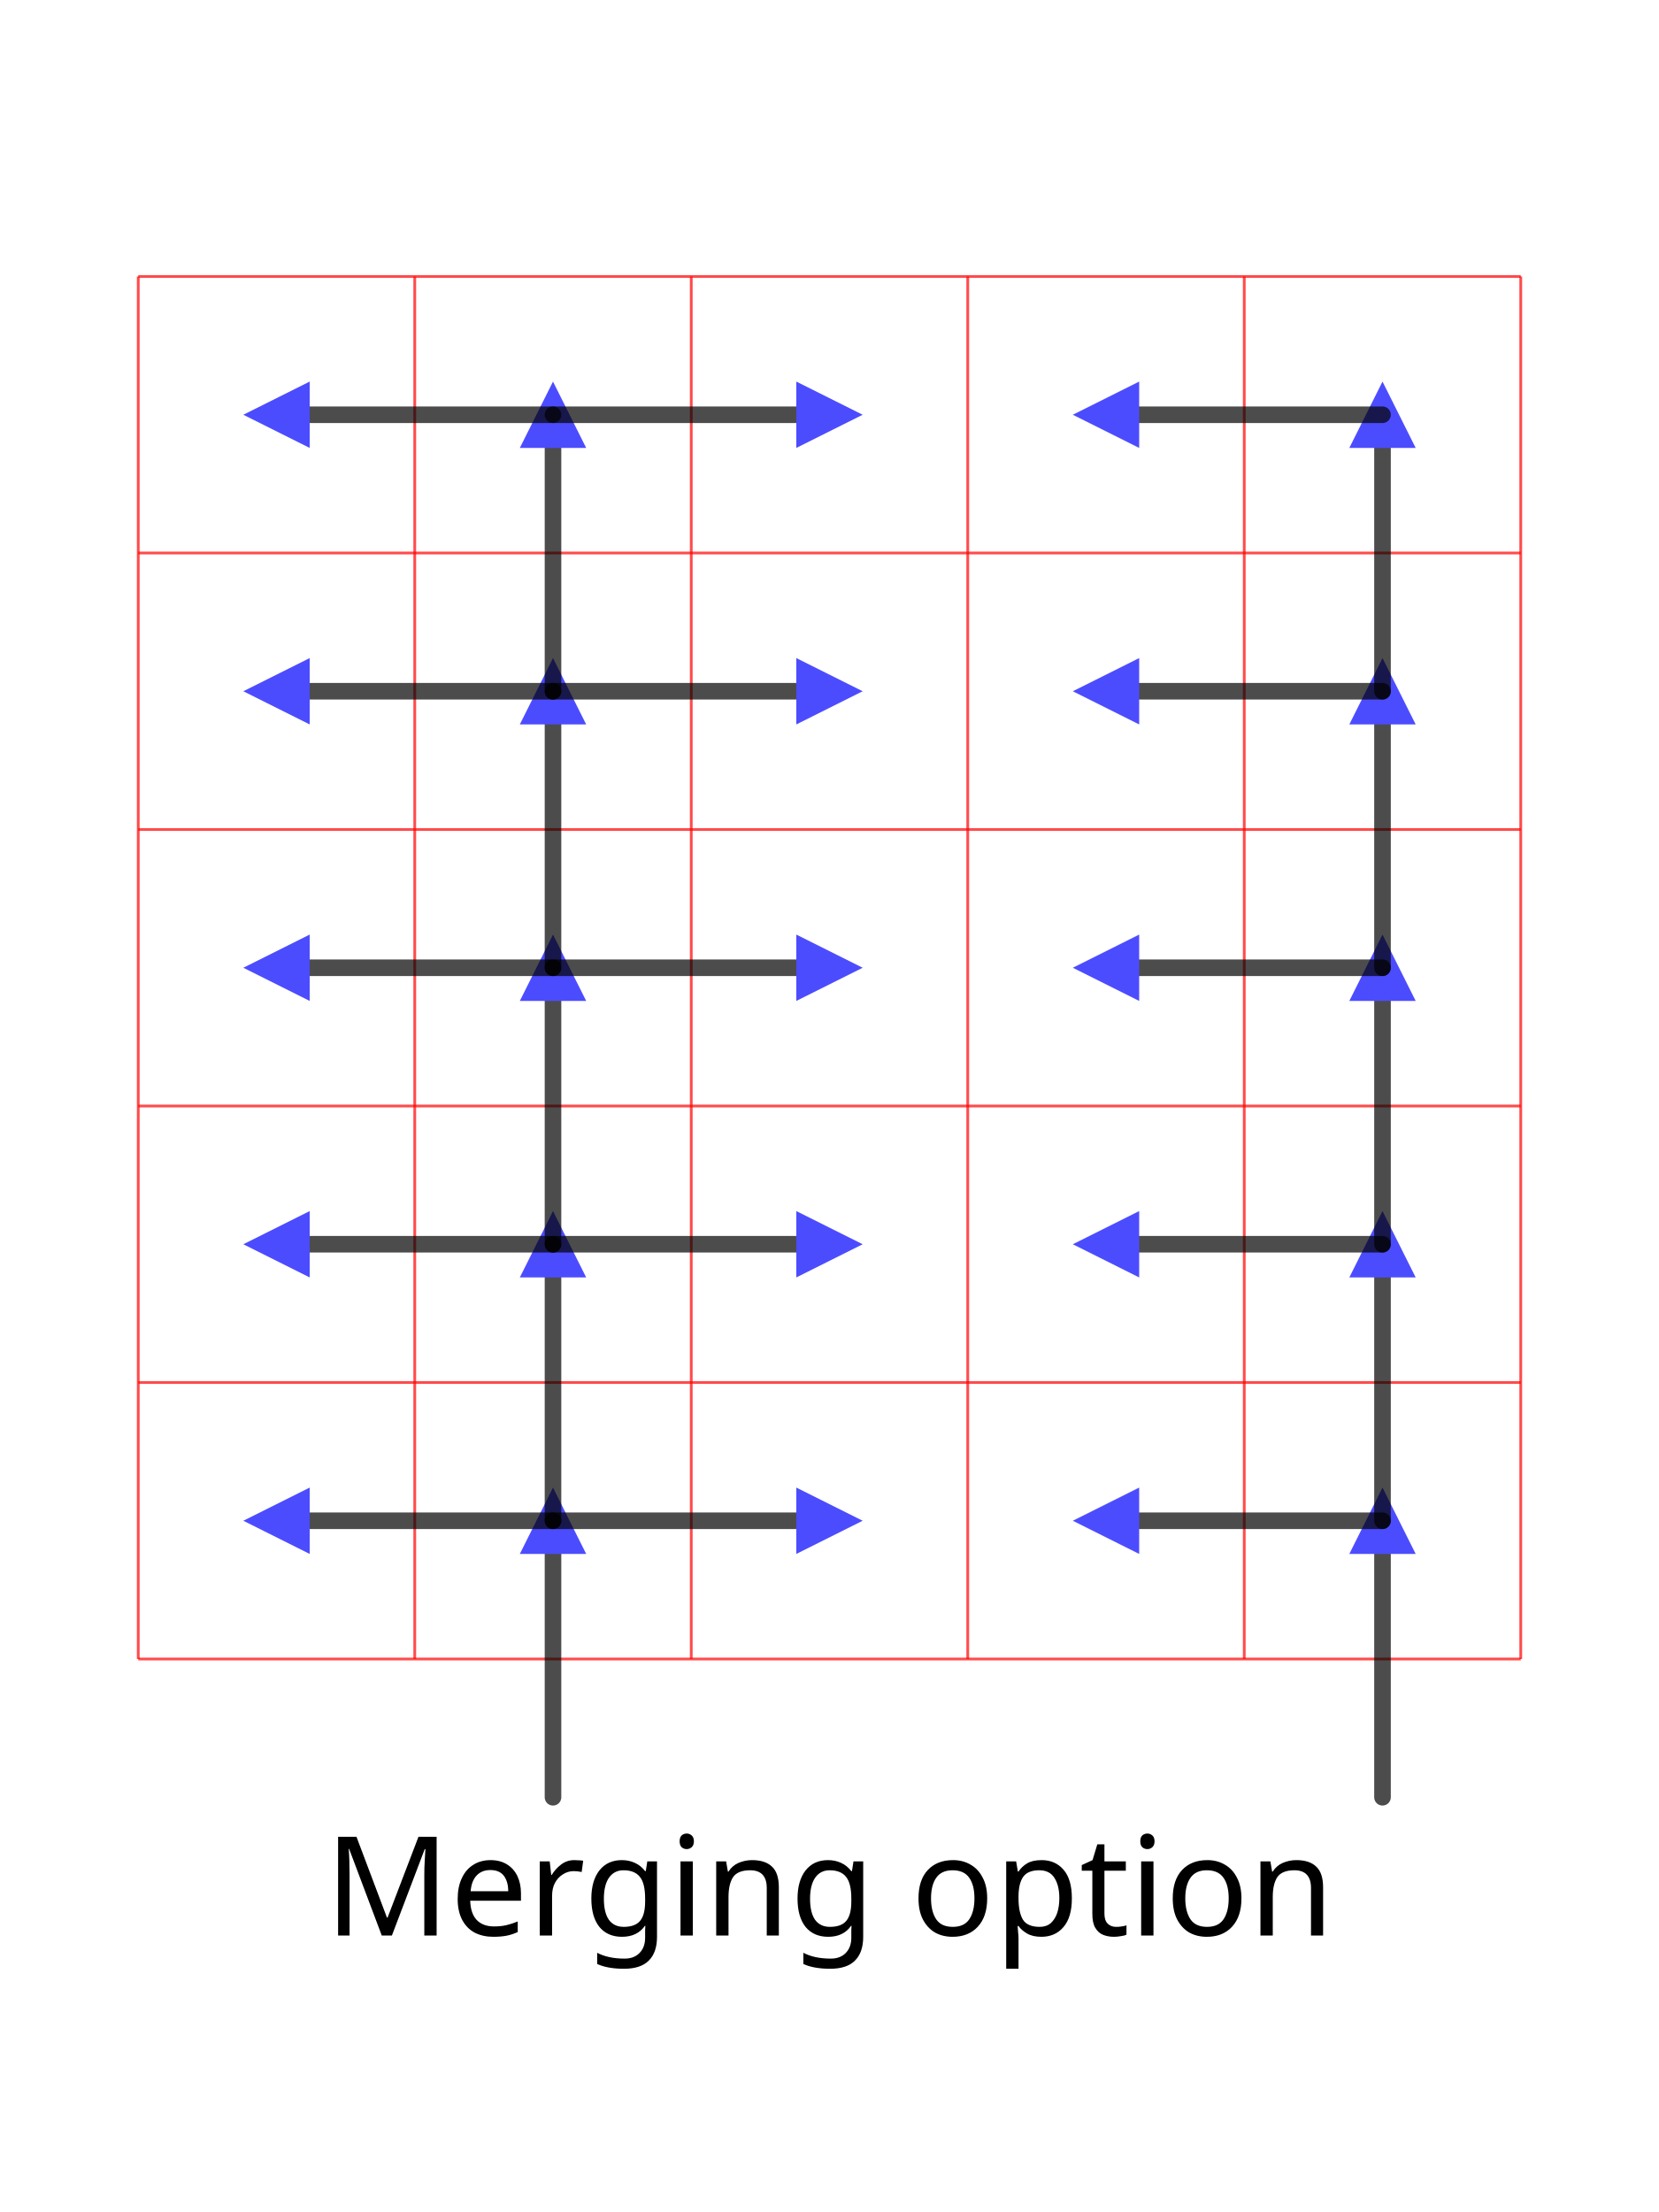
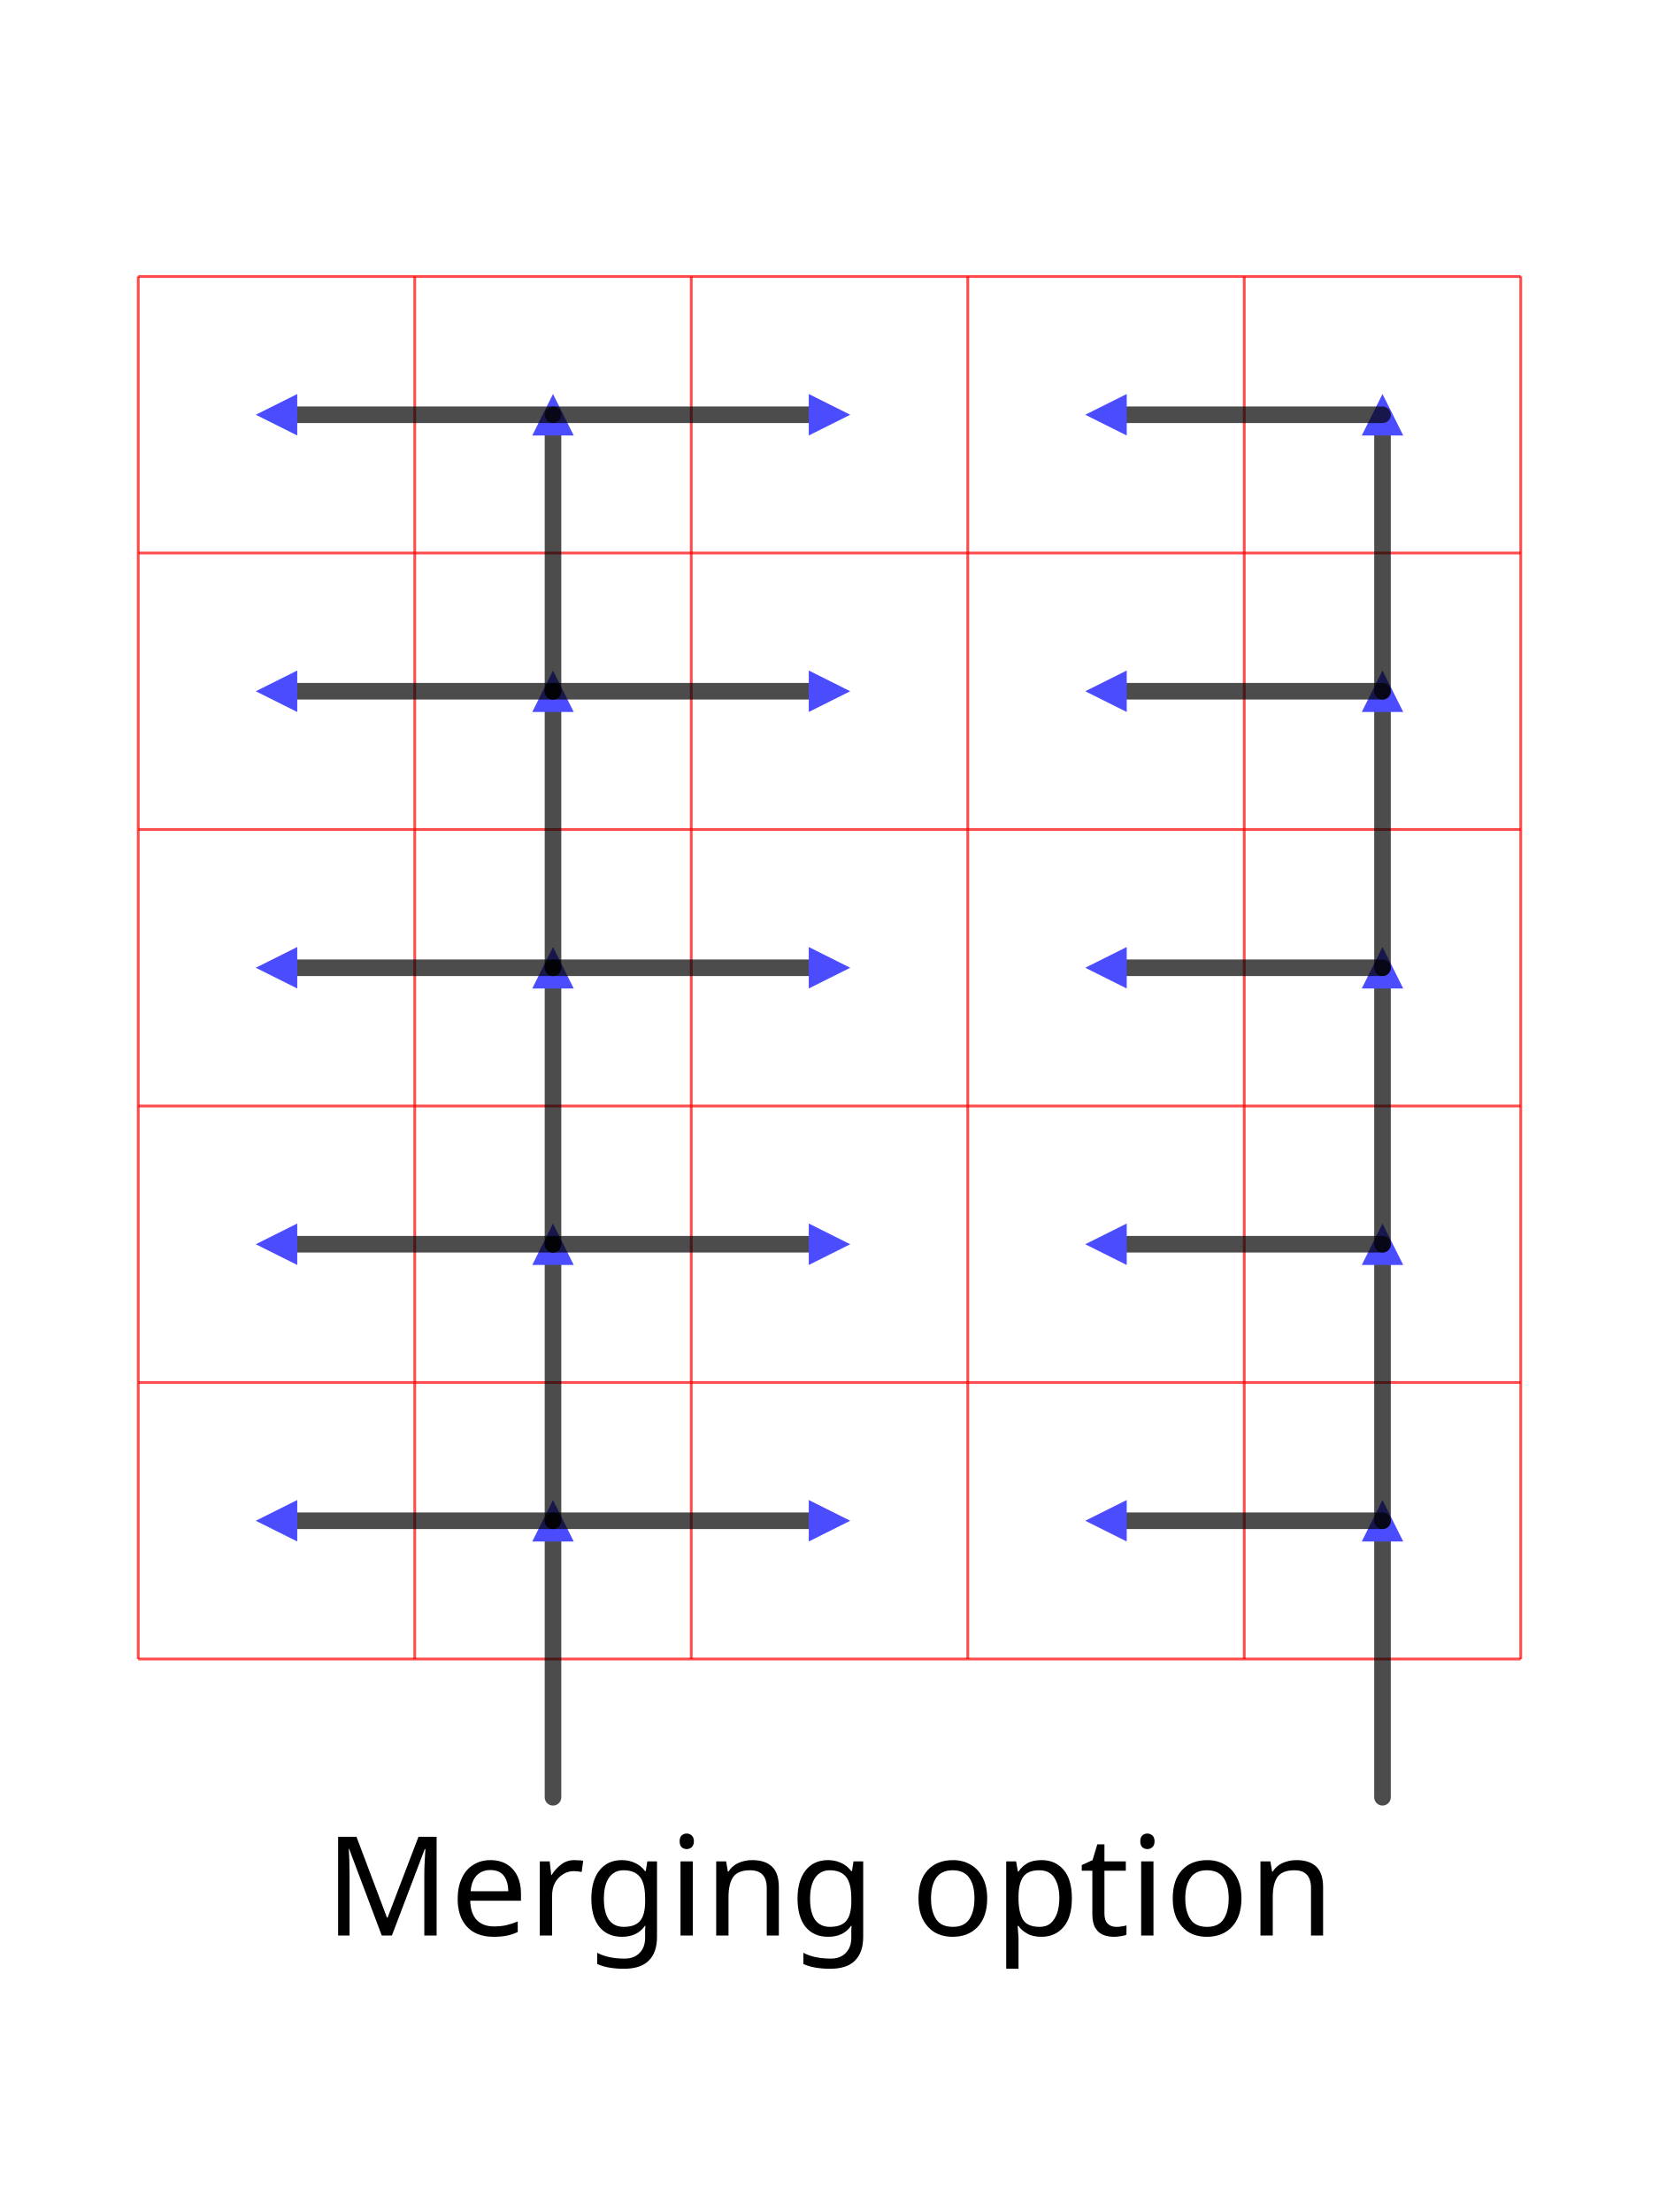
<svg xmlns="http://www.w3.org/2000/svg" baseProfile="full" height="160" version="1.1" viewBox="0,-130.0,120,160" width="120">
  <defs id="id8">
    <style type="text/css">
                text{font-family: Verdana;}
                svgg{background-color:grey;}
                .connection{stroke-linecap:round; opacity: 0.7; stroke-width:1.2;}
                span{text-anchor: "middle"; alignment_baseline: "middle"}
                .gridLabels{fill: grey;font-style: italic;font-weight: 900}
                .down{stroke-dasharray: 5;}
                .up{stroke-dasharray: 5;}
                .gridmarker{stroke:red; stroke-width:0.2; opacity: 0.7;}
                </style>
-     <marker id="id7" markerHeight="10" markerUnits="strokeWidth" markerWidth="8" orient="auto" refX="30" refY="30" viewBox="0 0 120 120">
+     <marker id="id7" markerHeight="10" markerUnits="strokeWidth" markerWidth="5" orient="auto" refX="30" refY="30" viewBox="0 0 120 120">
      <path d="M 0 0 L 60 30 L 0 60 z" fill="blue" />
    </marker>
  </defs>
  <g id="markers" transform="scale(1,-1)">
    <line class="gridmarker" x1="10.0" x2="10.0" y1="10.0" y2="110.0" />
    <line class="gridmarker" x1="30.0" x2="30.0" y1="10.0" y2="110.0" />
    <line class="gridmarker" x1="50.0" x2="50.0" y1="10.0" y2="110.0" />
    <line class="gridmarker" x1="70.0" x2="70.0" y1="10.0" y2="110.0" />
    <line class="gridmarker" x1="90.0" x2="90.0" y1="10.0" y2="110.0" />
    <line class="gridmarker" x1="110.0" x2="110.0" y1="10.0" y2="110.0" />
    <line class="gridmarker" x1="10.0" x2="110.0" y1="10.0" y2="10.0" />
    <line class="gridmarker" x1="10.0" x2="110.0" y1="30.0" y2="30.0" />
    <line class="gridmarker" x1="10.0" x2="110.0" y1="50.0" y2="50.0" />
    <line class="gridmarker" x1="10.0" x2="110.0" y1="70.0" y2="70.0" />
    <line class="gridmarker" x1="10.0" x2="110.0" y1="90.0" y2="90.0" />
    <line class="gridmarker" x1="10.0" x2="110.0" y1="110.0" y2="110.0" />
  </g>
  <g id="main" transform="scale(1,-1)">
    <line class="connection same" marker-end="url(#id7)" stroke=" black" x1="100" x2="100" y1="0" y2="20" />
    <line class="connection same" marker-end="url(#id7)" stroke=" black" x1="100" x2="80" y1="20" y2="20" />
    <line class="connection same" marker-end="url(#id7)" stroke=" black" x1="100" x2="100" y1="20" y2="40" />
    <line class="connection same" marker-end="url(#id7)" stroke=" black" x1="100" x2="80" y1="40" y2="40" />
    <line class="connection same" marker-end="url(#id7)" stroke=" black" x1="100" x2="100" y1="40" y2="60" />
    <line class="connection same" marker-end="url(#id7)" stroke=" black" x1="100" x2="80" y1="60" y2="60" />
    <line class="connection same" marker-end="url(#id7)" stroke=" black" x1="100" x2="100" y1="60" y2="80" />
    <line class="connection same" marker-end="url(#id7)" stroke=" black" x1="100" x2="80" y1="80" y2="80" />
    <line class="connection same" marker-end="url(#id7)" stroke=" black" x1="100" x2="100" y1="80" y2="100" />
    <line class="connection same" marker-end="url(#id7)" stroke=" black" x1="100" x2="80" y1="100" y2="100" />
    <line class="connection same" marker-end="url(#id7)" stroke=" black" x1="40" x2="40" y1="0" y2="20" />
    <line class="connection same" marker-end="url(#id7)" stroke=" black" x1="40" x2="60" y1="20" y2="20" />
    <line class="connection same" marker-end="url(#id7)" stroke=" black" x1="40" x2="20" y1="20" y2="20" />
    <line class="connection same" marker-end="url(#id7)" stroke=" black" x1="40" x2="40" y1="20" y2="40" />
    <line class="connection same" marker-end="url(#id7)" stroke=" black" x1="40" x2="60" y1="40" y2="40" />
    <line class="connection same" marker-end="url(#id7)" stroke=" black" x1="40" x2="20" y1="40" y2="40" />
    <line class="connection same" marker-end="url(#id7)" stroke=" black" x1="40" x2="40" y1="40" y2="60" />
    <line class="connection same" marker-end="url(#id7)" stroke=" black" x1="40" x2="60" y1="60" y2="60" />
    <line class="connection same" marker-end="url(#id7)" stroke=" black" x1="40" x2="20" y1="60" y2="60" />
    <line class="connection same" marker-end="url(#id7)" stroke=" black" x1="40" x2="40" y1="60" y2="80" />
    <line class="connection same" marker-end="url(#id7)" stroke=" black" x1="40" x2="60" y1="80" y2="80" />
    <line class="connection same" marker-end="url(#id7)" stroke=" black" x1="40" x2="20" y1="80" y2="80" />
    <line class="connection same" marker-end="url(#id7)" stroke=" black" x1="40" x2="40" y1="80" y2="100" />
    <line class="connection same" marker-end="url(#id7)" stroke=" black" x1="40" x2="60" y1="100" y2="100" />
    <line class="connection same" marker-end="url(#id7)" stroke=" black" x1="40" x2="20" y1="100" y2="100" />
    <g id="text">
      <text alignment-baseline="middle" class="moduleLabel" fill="black" font-size="10.0" text-anchor="middle" transform="scale(1,-1)" x="60.0" y="10.0">Merging option</text>
    </g>
  </g>
</svg>
